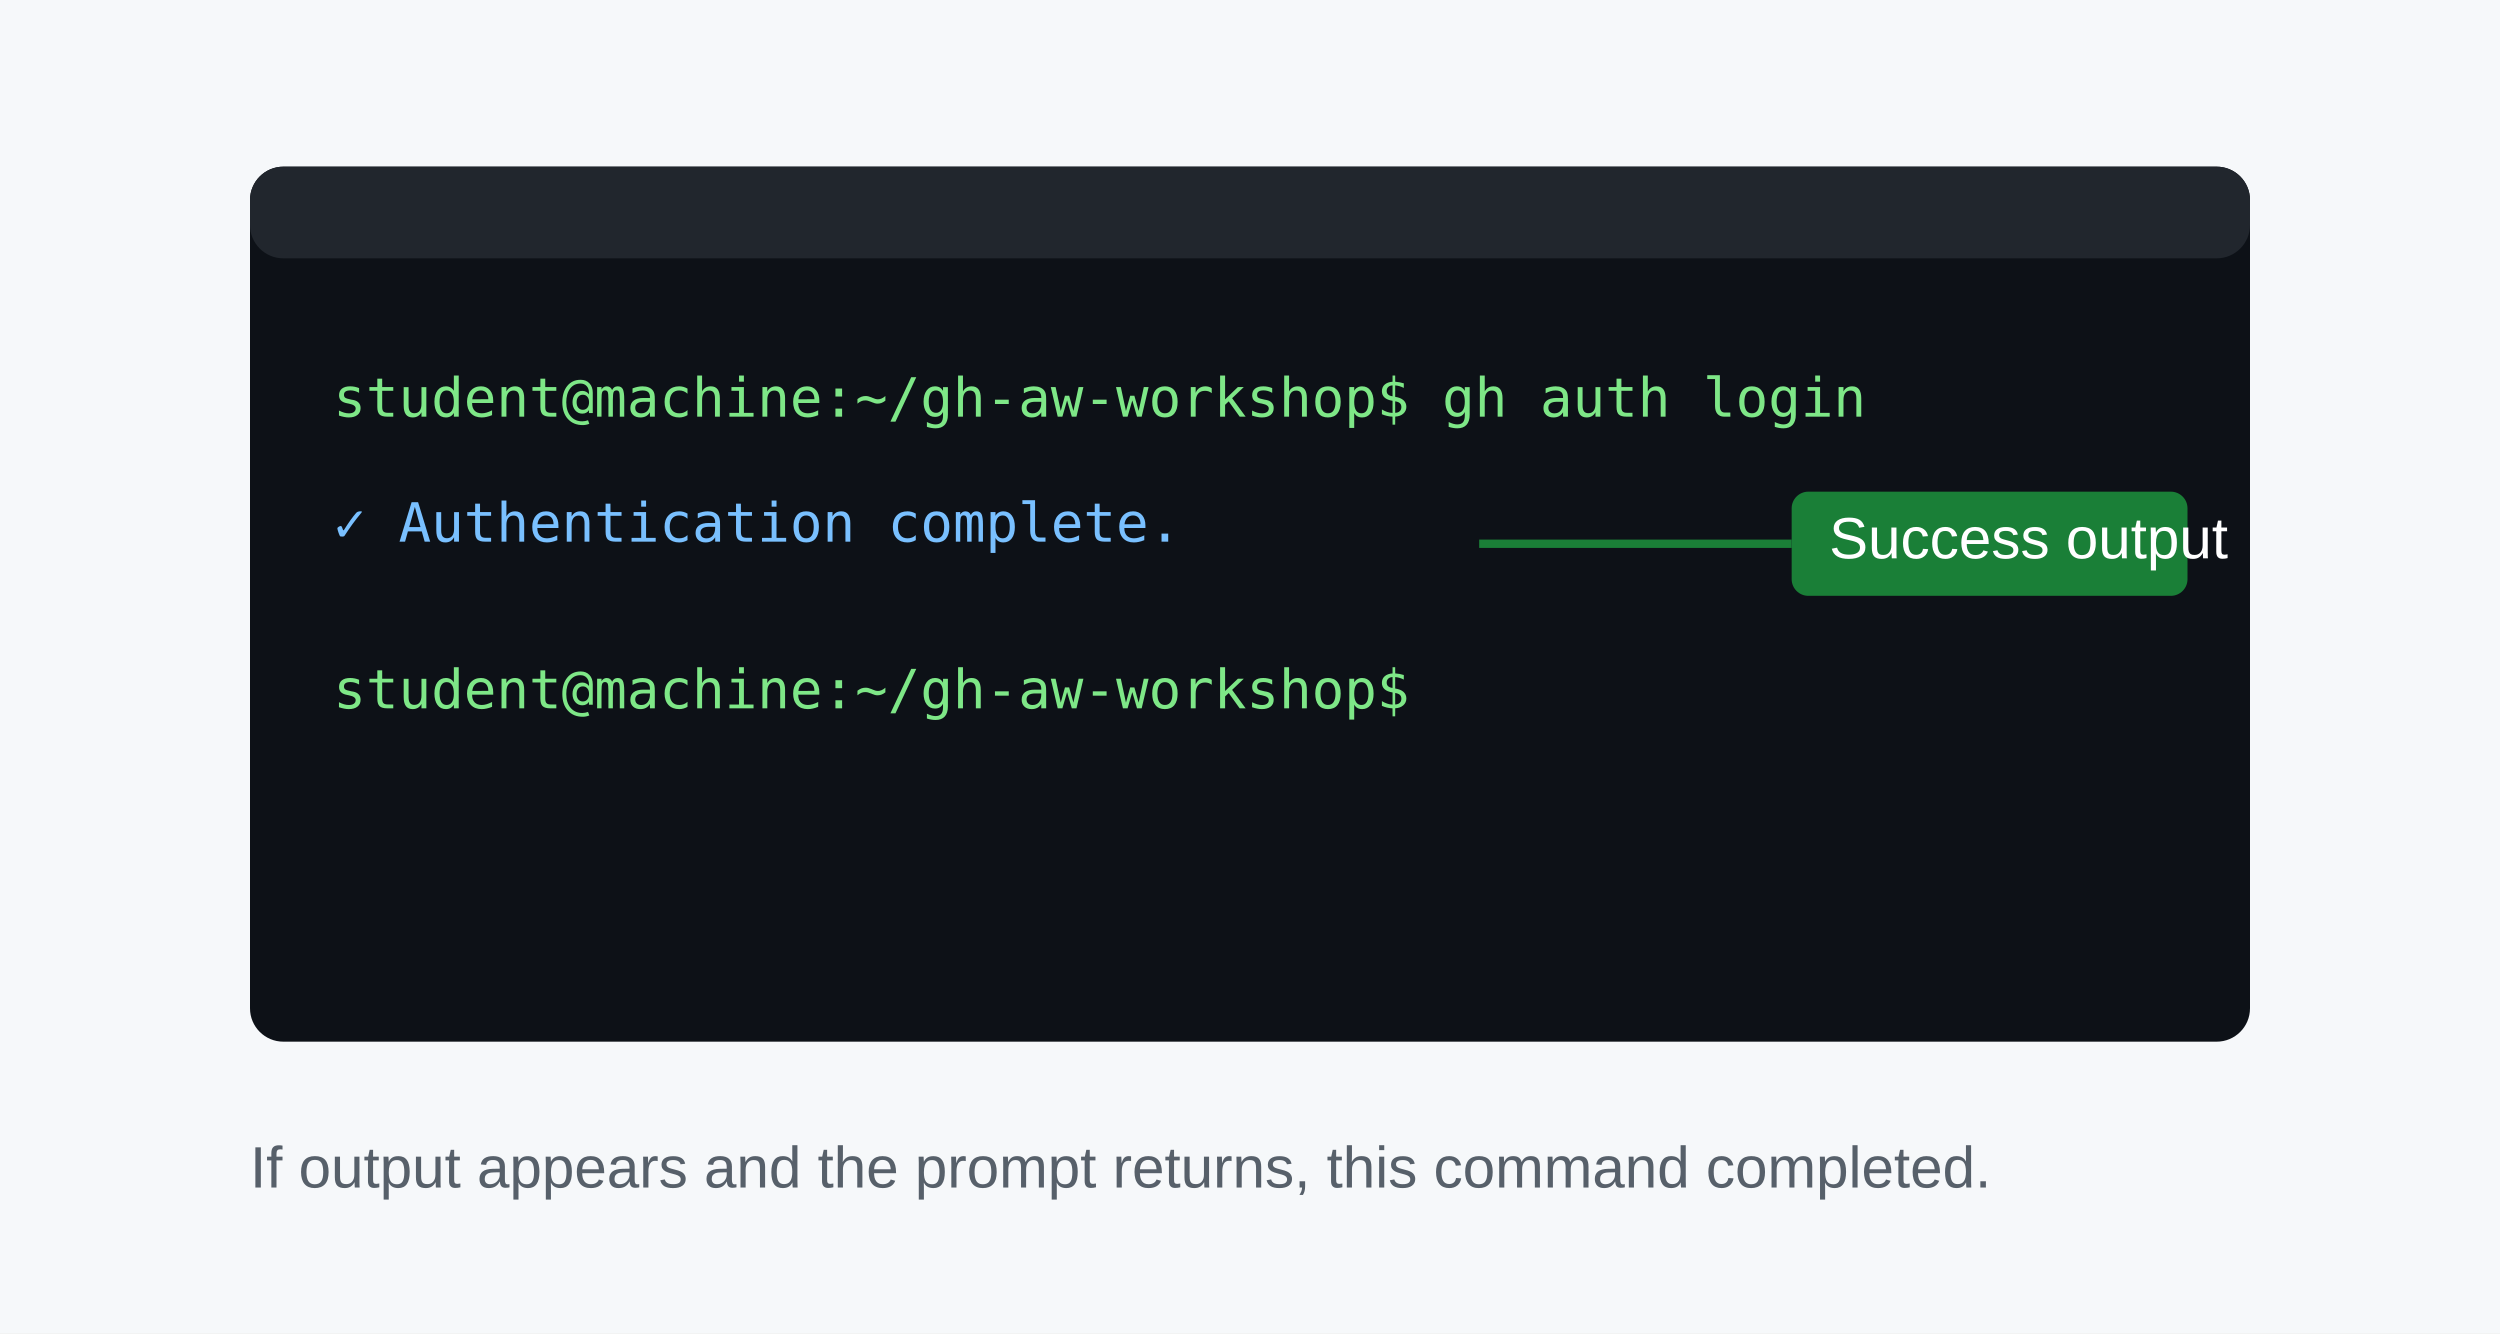
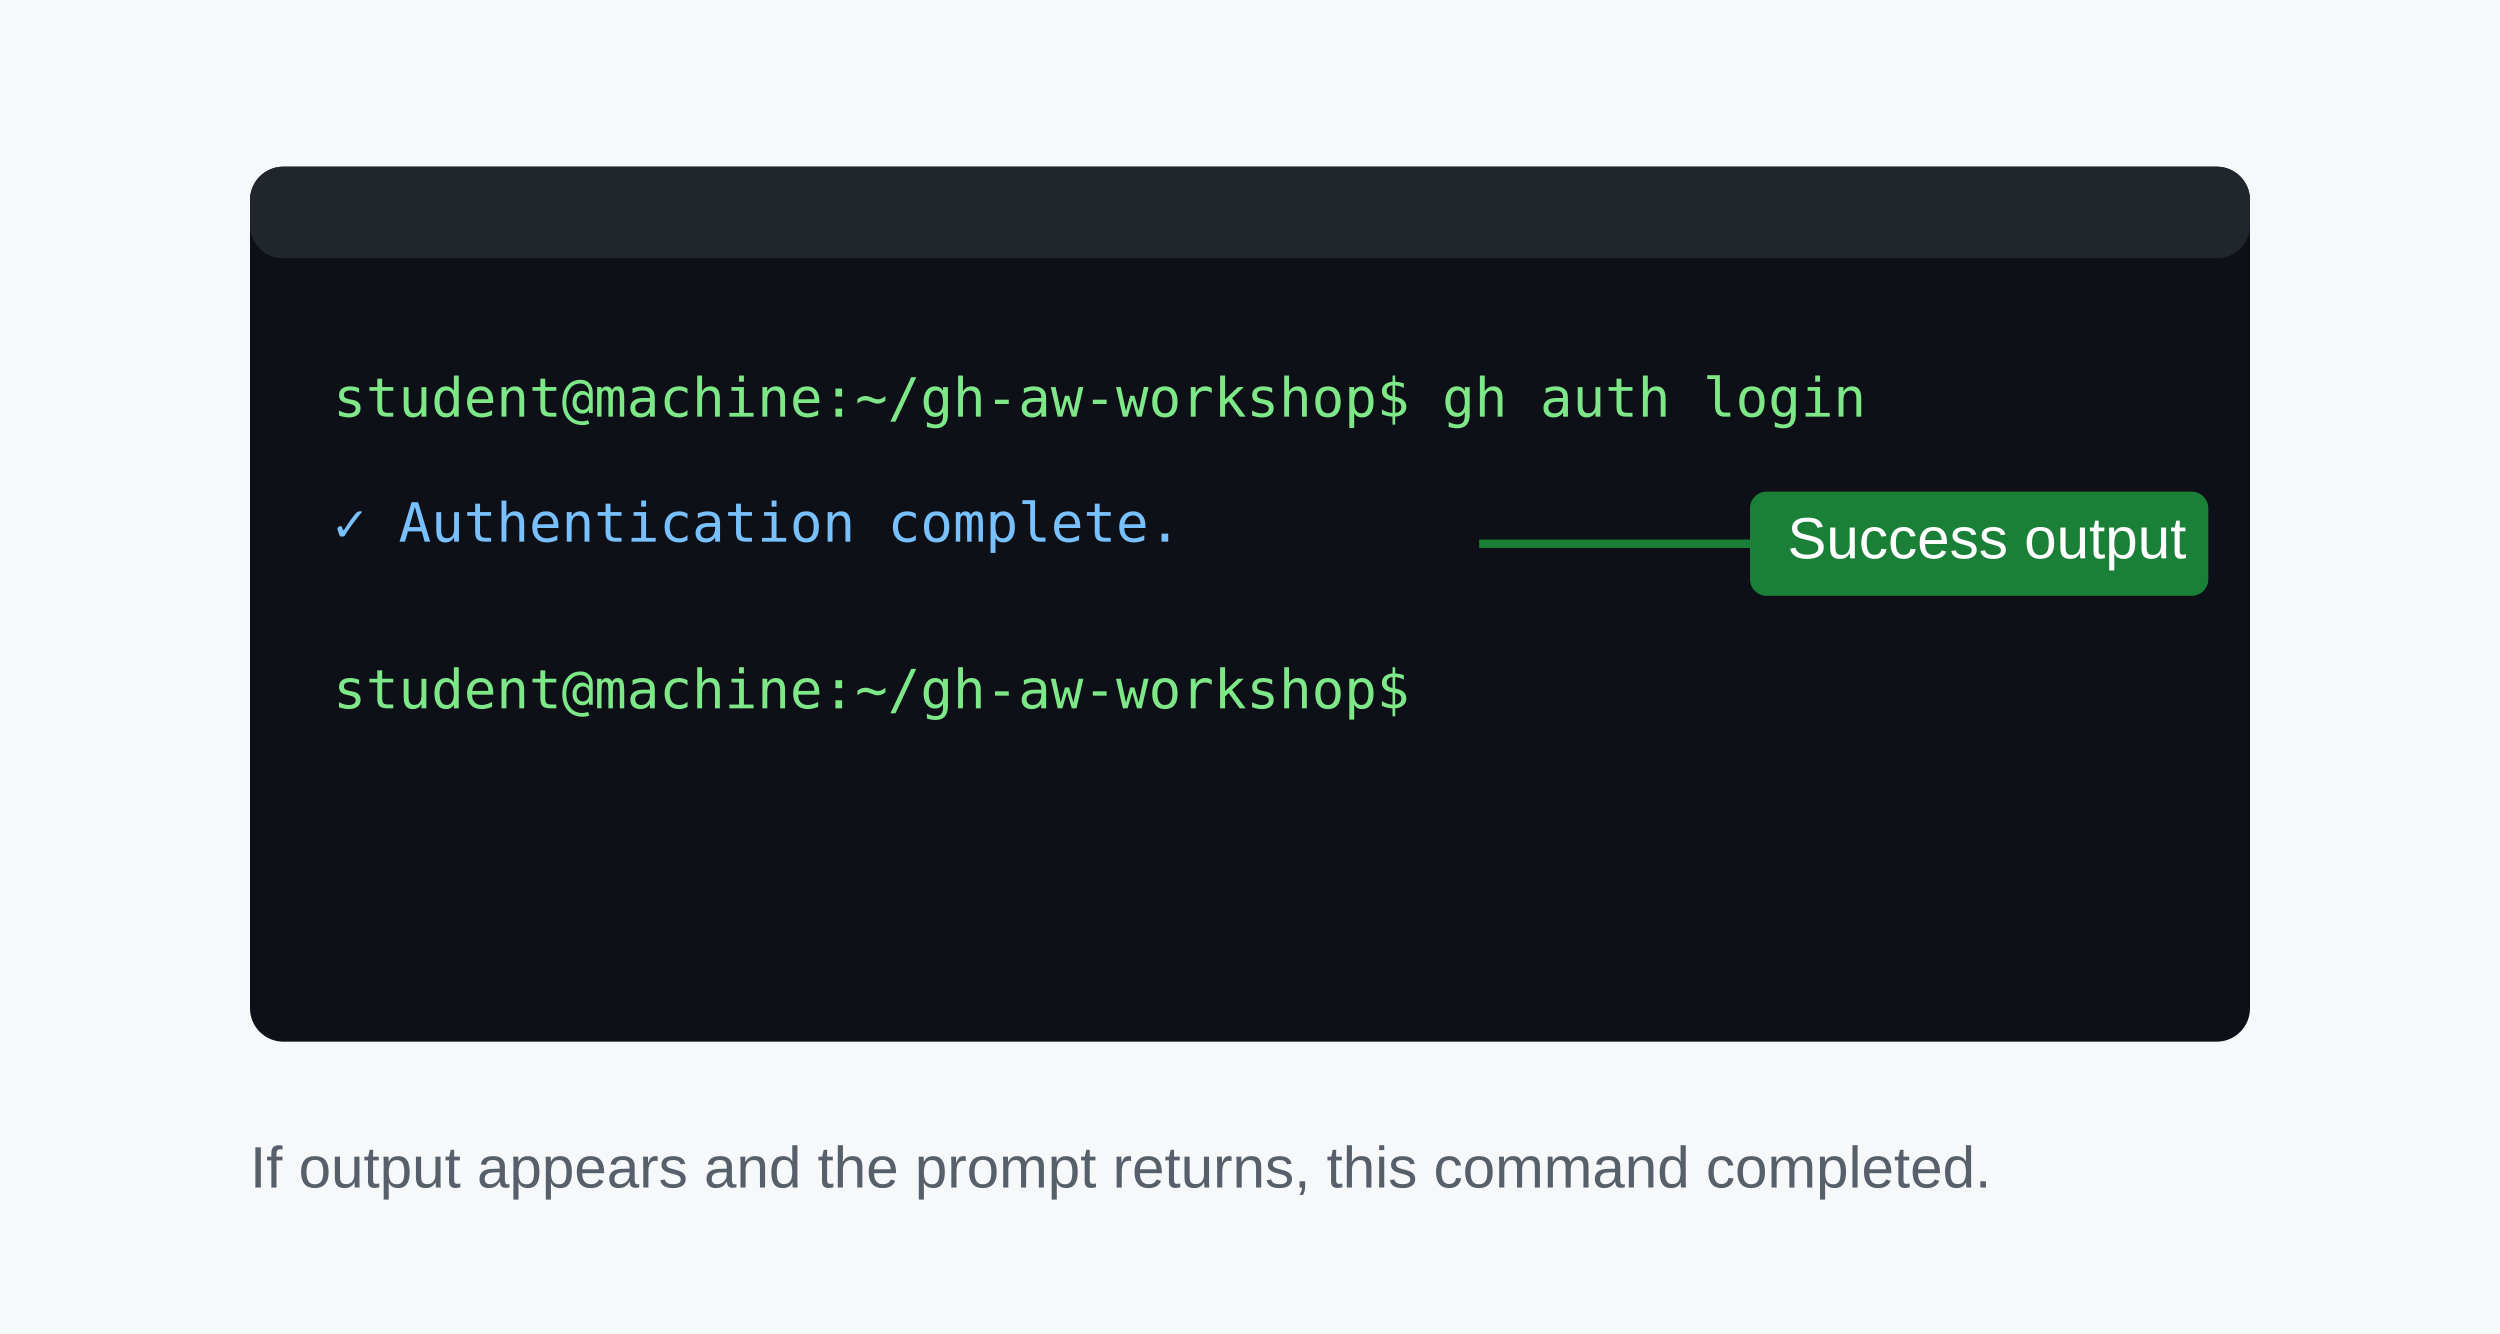
<svg xmlns="http://www.w3.org/2000/svg" width="1200" height="640" viewBox="0 0 1200 640" role="img" aria-label="Terminal success example for gh auth login">
  <rect width="1200" height="640" fill="#f6f8fa" />
  <rect x="120" y="80" width="960" height="420" rx="16" fill="#0d1117" />
  <rect x="120" y="80" width="960" height="44" rx="16" fill="#21262d" />
  <text x="160" y="200" fill="#7ee787" font-family="monospace" font-size="26">student@machine:~/gh-aw-workshop$ gh auth login</text>
  <text x="160" y="260" fill="#79c0ff" font-family="monospace" font-size="26">✓ Authentication complete.</text>
  <text x="160" y="340" fill="#7ee787" font-family="monospace" font-size="26">student@machine:~/gh-aw-workshop$</text>
-   <rect x="860" y="236" width="190" height="50" rx="8" fill="#1a7f37" />
-   <text x="878" y="268" fill="#ffffff" font-family="Arial, sans-serif" font-size="28">Success output</text>
-   <line x1="860" y1="261" x2="710" y2="261" stroke="#1a7f37" stroke-width="4" />
+   <rect x="840" y="236" width="220" height="50" rx="8" fill="#1a7f37" />
+   <text x="858" y="268" fill="#ffffff" font-family="Arial, sans-serif" font-size="28">Success output</text>
+   <line x1="840" y1="261" x2="710" y2="261" stroke="#1a7f37" stroke-width="4" />
  <text x="120" y="570" fill="#57606a" font-family="Arial, sans-serif" font-size="28">If output appears and the prompt returns, this command completed.</text>
</svg>
